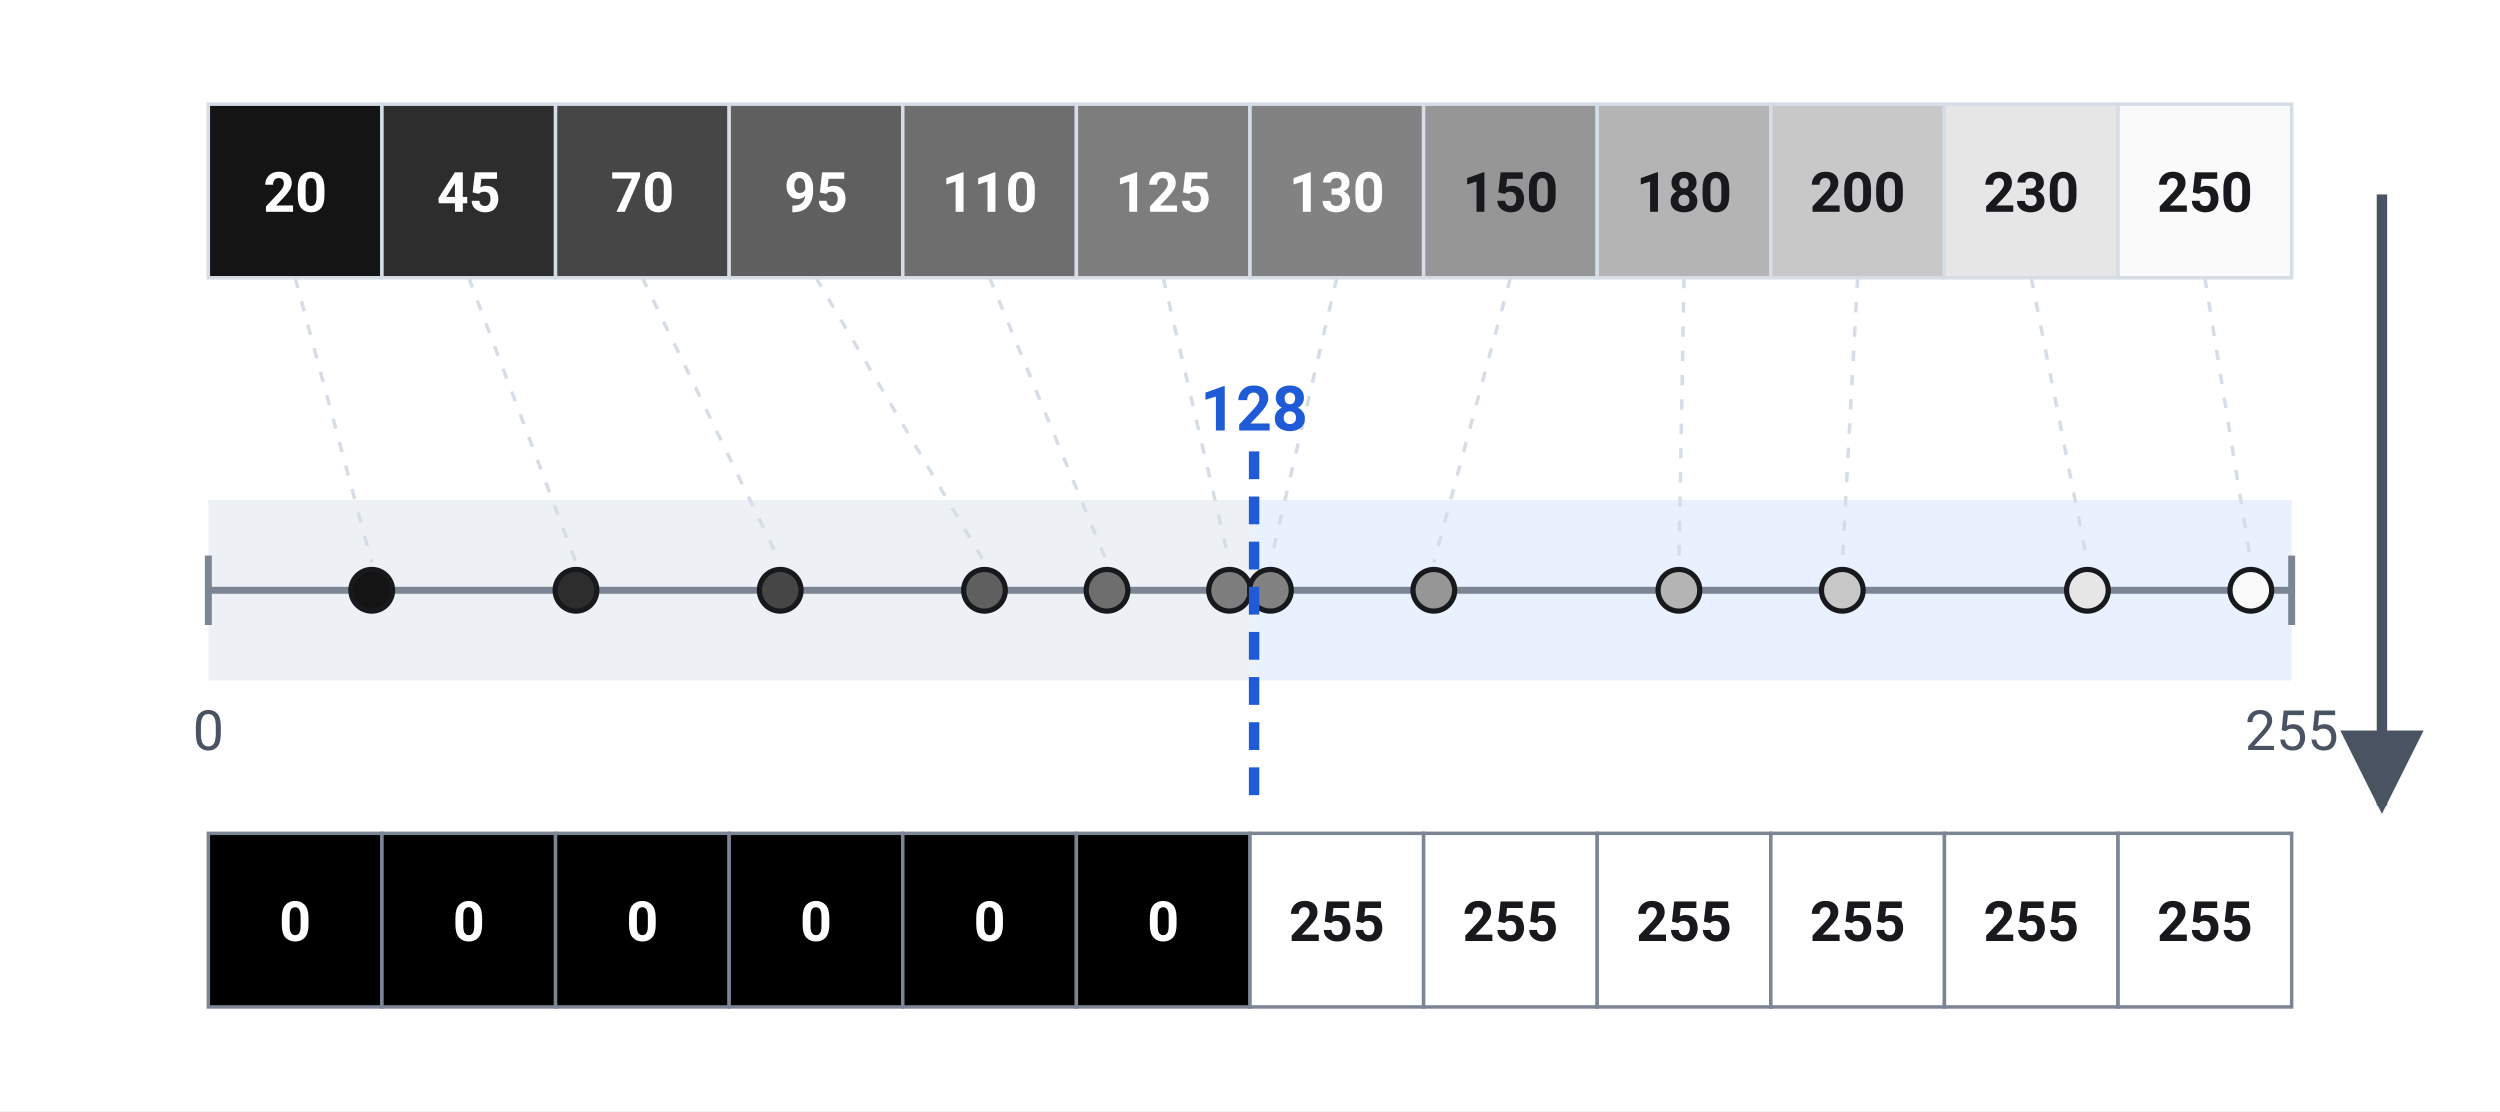
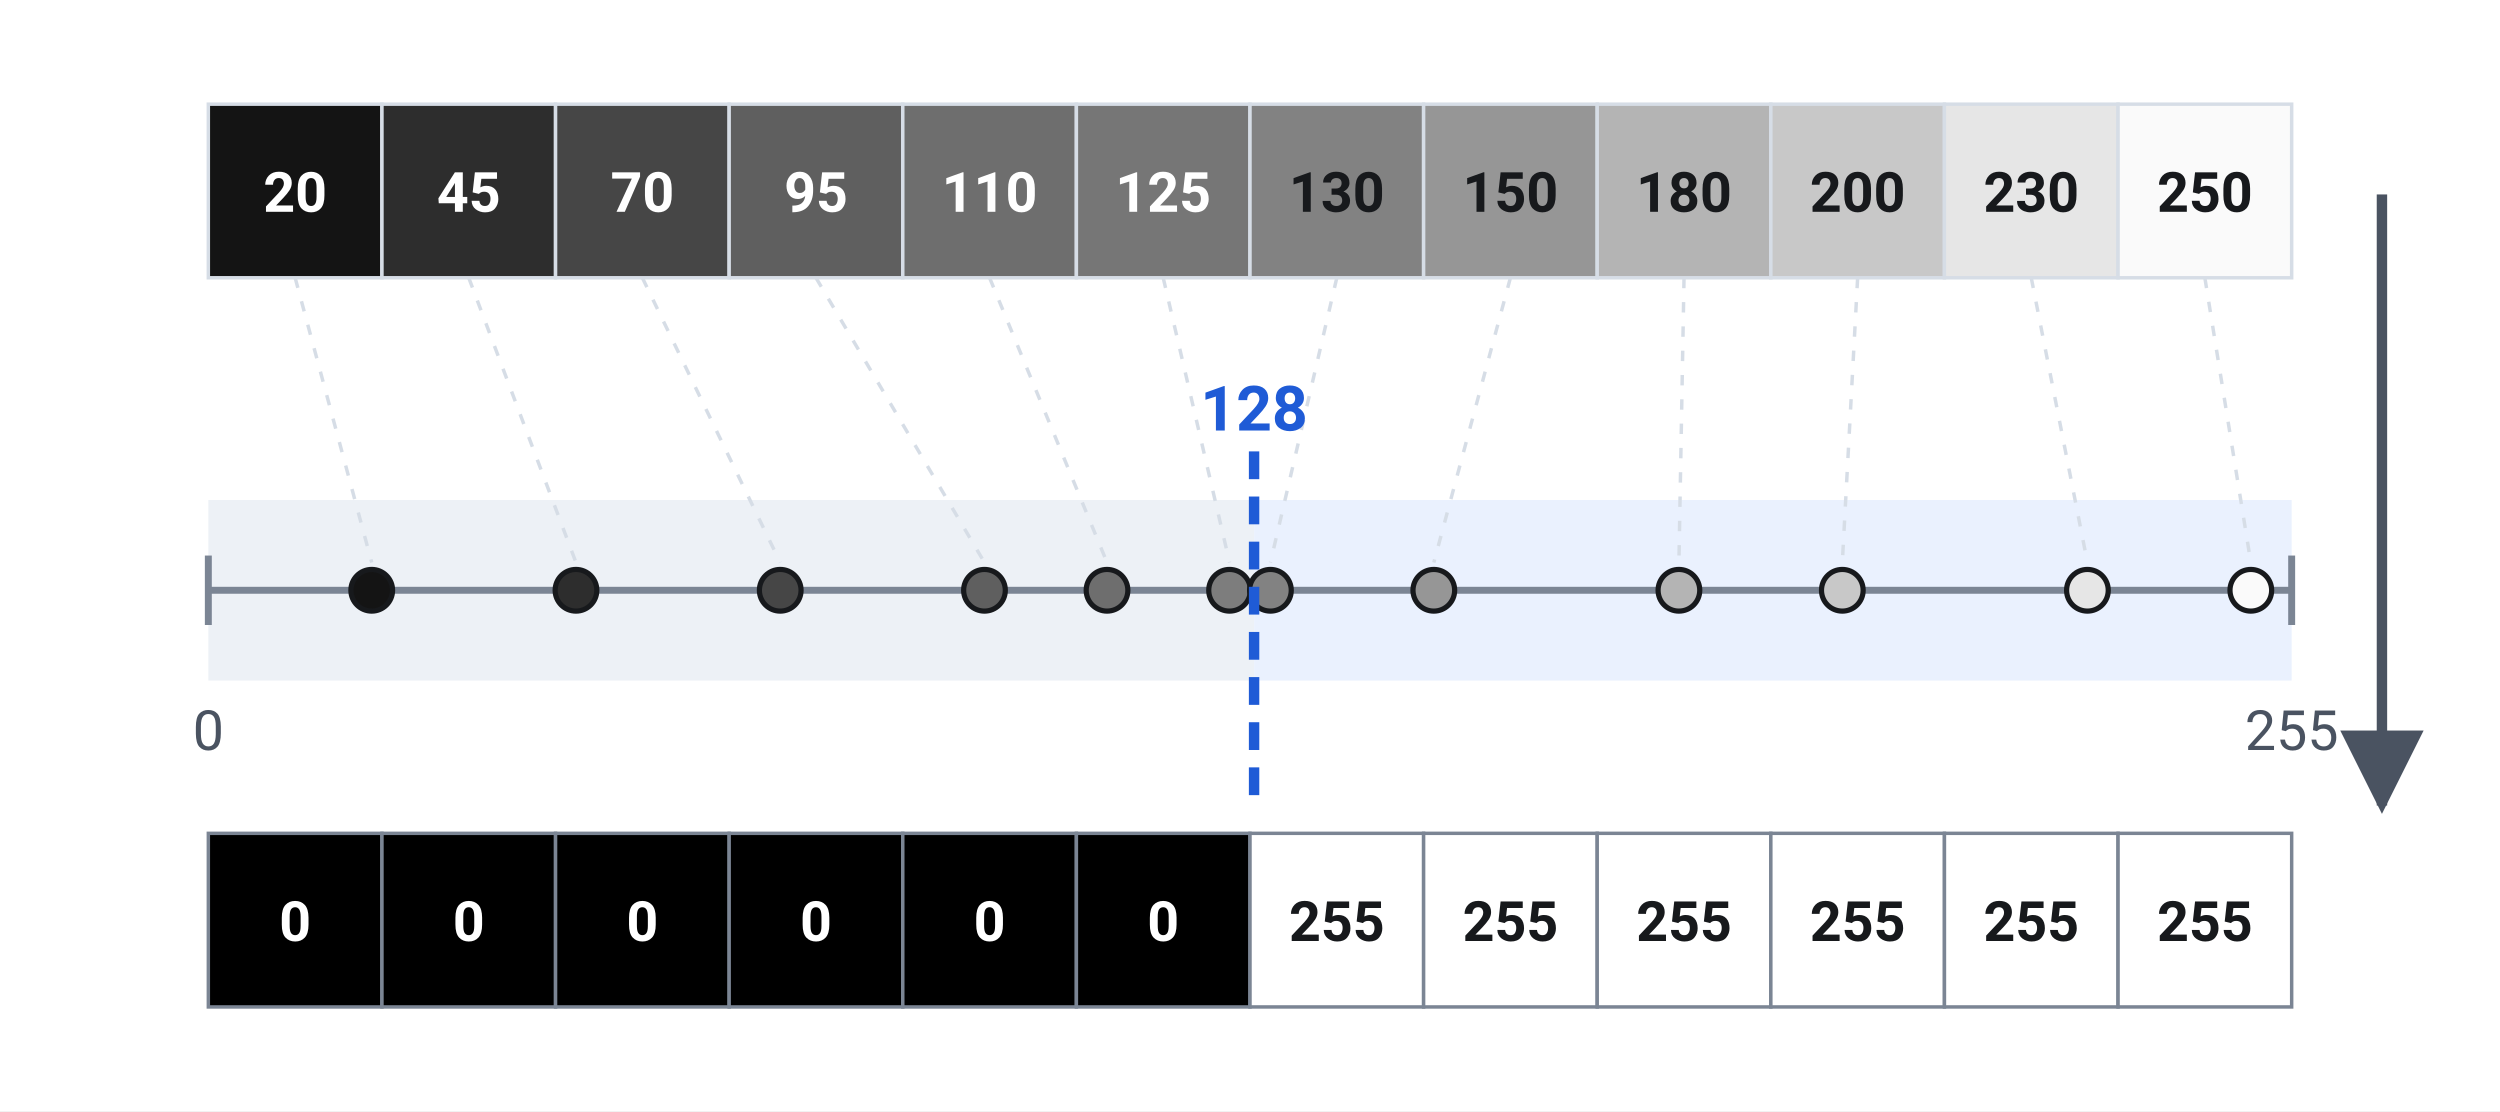
<svg xmlns="http://www.w3.org/2000/svg" viewBox="0 0 720 320" width="720" height="320" role="img" aria-labelledby="title">
  <rect width="720" height="320" fill="#ffffff" />
  <rect x="60" y="30" width="50" height="50" fill="#141414" stroke="#d6dde6" />
  <text x="85" y="61" font-family="-apple-system, BlinkMacSystemFont, 'Segoe UI', Roboto, 'Helvetica Neue', Arial, sans-serif" font-size="16" font-weight="600" text-anchor="middle" fill="#ffffff">20</text>
  <rect x="110" y="30" width="50" height="50" fill="#2d2d2d" stroke="#d6dde6" />
  <text x="135" y="61" font-family="-apple-system, BlinkMacSystemFont, 'Segoe UI', Roboto, 'Helvetica Neue', Arial, sans-serif" font-size="16" font-weight="600" text-anchor="middle" fill="#ffffff">45</text>
  <rect x="160" y="30" width="50" height="50" fill="#464646" stroke="#d6dde6" />
  <text x="185" y="61" font-family="-apple-system, BlinkMacSystemFont, 'Segoe UI', Roboto, 'Helvetica Neue', Arial, sans-serif" font-size="16" font-weight="600" text-anchor="middle" fill="#ffffff">70</text>
  <rect x="210" y="30" width="50" height="50" fill="#5f5f5f" stroke="#d6dde6" />
  <text x="235" y="61" font-family="-apple-system, BlinkMacSystemFont, 'Segoe UI', Roboto, 'Helvetica Neue', Arial, sans-serif" font-size="16" font-weight="600" text-anchor="middle" fill="#ffffff">95</text>
  <rect x="260" y="30" width="50" height="50" fill="#6e6e6e" stroke="#d6dde6" />
  <text x="285" y="61" font-family="-apple-system, BlinkMacSystemFont, 'Segoe UI', Roboto, 'Helvetica Neue', Arial, sans-serif" font-size="16" font-weight="600" text-anchor="middle" fill="#ffffff">110</text>
-   <rect x="310" y="30" width="50" height="50" fill="#7d7d7d" stroke="#d6dde6" />
+   <rect x="310" y="30" width="50" height="50" fill="#767676" stroke="#d6dde6" />
  <text x="335" y="61" font-family="-apple-system, BlinkMacSystemFont, 'Segoe UI', Roboto, 'Helvetica Neue', Arial, sans-serif" font-size="16" font-weight="600" text-anchor="middle" fill="#ffffff">125</text>
  <rect x="360" y="30" width="50" height="50" fill="#828282" stroke="#d6dde6" />
-   <text x="385" y="61" font-family="-apple-system, BlinkMacSystemFont, 'Segoe UI', Roboto, 'Helvetica Neue', Arial, sans-serif" font-size="16" font-weight="600" text-anchor="middle" fill="#ffffff">130</text>
+   <text x="385" y="61" font-family="-apple-system, BlinkMacSystemFont, 'Segoe UI', Roboto, 'Helvetica Neue', Arial, sans-serif" font-size="16" font-weight="600" text-anchor="middle" fill="#17191c">130</text>
  <rect x="410" y="30" width="50" height="50" fill="#969696" stroke="#d6dde6" />
  <text x="435" y="61" font-family="-apple-system, BlinkMacSystemFont, 'Segoe UI', Roboto, 'Helvetica Neue', Arial, sans-serif" font-size="16" font-weight="600" text-anchor="middle" fill="#17191c">150</text>
  <rect x="460" y="30" width="50" height="50" fill="#b4b4b4" stroke="#d6dde6" />
  <text x="485" y="61" font-family="-apple-system, BlinkMacSystemFont, 'Segoe UI', Roboto, 'Helvetica Neue', Arial, sans-serif" font-size="16" font-weight="600" text-anchor="middle" fill="#17191c">180</text>
  <rect x="510" y="30" width="50" height="50" fill="#c8c8c8" stroke="#d6dde6" />
  <text x="535" y="61" font-family="-apple-system, BlinkMacSystemFont, 'Segoe UI', Roboto, 'Helvetica Neue', Arial, sans-serif" font-size="16" font-weight="600" text-anchor="middle" fill="#17191c">200</text>
  <rect x="560" y="30" width="50" height="50" fill="#e6e6e6" stroke="#d6dde6" />
  <text x="585" y="61" font-family="-apple-system, BlinkMacSystemFont, 'Segoe UI', Roboto, 'Helvetica Neue', Arial, sans-serif" font-size="16" font-weight="600" text-anchor="middle" fill="#17191c">230</text>
  <rect x="610" y="30" width="50" height="50" fill="#fafafa" stroke="#d6dde6" />
  <text x="635" y="61" font-family="-apple-system, BlinkMacSystemFont, 'Segoe UI', Roboto, 'Helvetica Neue', Arial, sans-serif" font-size="16" font-weight="600" text-anchor="middle" fill="#17191c">250</text>
  <rect x="60" y="144" width="301.176" height="52" fill="#edf1f6" />
  <rect x="361.176" y="144" width="298.824" height="52" fill="#eaf1fe" />
  <line x1="60" y1="170" x2="660" y2="170" stroke="#7b8594" stroke-width="2" />
  <line x1="60" y1="160" x2="60" y2="180" stroke="#7b8594" stroke-width="2" />
  <text x="60" y="216" font-family="-apple-system, BlinkMacSystemFont, 'Segoe UI', Roboto, 'Helvetica Neue', Arial, sans-serif" font-size="16" text-anchor="middle" fill="#4a5361">0</text>
  <line x1="660" y1="160" x2="660" y2="180" stroke="#7b8594" stroke-width="2" />
  <text x="660" y="216" font-family="-apple-system, BlinkMacSystemFont, 'Segoe UI', Roboto, 'Helvetica Neue', Arial, sans-serif" font-size="16" text-anchor="middle" fill="#4a5361">255</text>
  <line x1="85" y1="80" x2="107.059" y2="162" stroke="#d6dde6" stroke-width="1" stroke-dasharray="3 4" />
  <circle cx="107.059" cy="170" r="6" fill="#141414" stroke="#17191c" stroke-width="1.5" />
  <line x1="135" y1="80" x2="165.882" y2="162" stroke="#d6dde6" stroke-width="1" stroke-dasharray="3 4" />
  <circle cx="165.882" cy="170" r="6" fill="#2d2d2d" stroke="#17191c" stroke-width="1.5" />
  <line x1="185" y1="80" x2="224.706" y2="162" stroke="#d6dde6" stroke-width="1" stroke-dasharray="3 4" />
  <circle cx="224.706" cy="170" r="6" fill="#464646" stroke="#17191c" stroke-width="1.5" />
  <line x1="235" y1="80" x2="283.529" y2="162" stroke="#d6dde6" stroke-width="1" stroke-dasharray="3 4" />
  <circle cx="283.529" cy="170" r="6" fill="#5f5f5f" stroke="#17191c" stroke-width="1.5" />
  <line x1="285" y1="80" x2="318.824" y2="162" stroke="#d6dde6" stroke-width="1" stroke-dasharray="3 4" />
  <circle cx="318.824" cy="170" r="6" fill="#6e6e6e" stroke="#17191c" stroke-width="1.5" />
  <line x1="335" y1="80" x2="354.118" y2="162" stroke="#d6dde6" stroke-width="1" stroke-dasharray="3 4" />
  <circle cx="354.118" cy="170" r="6" fill="#7d7d7d" stroke="#17191c" stroke-width="1.5" />
  <line x1="385" y1="80" x2="365.882" y2="162" stroke="#d6dde6" stroke-width="1" stroke-dasharray="3 4" />
  <circle cx="365.882" cy="170" r="6" fill="#828282" stroke="#17191c" stroke-width="1.5" />
  <line x1="435" y1="80" x2="412.941" y2="162" stroke="#d6dde6" stroke-width="1" stroke-dasharray="3 4" />
  <circle cx="412.941" cy="170" r="6" fill="#969696" stroke="#17191c" stroke-width="1.5" />
  <line x1="485" y1="80" x2="483.529" y2="162" stroke="#d6dde6" stroke-width="1" stroke-dasharray="3 4" />
  <circle cx="483.529" cy="170" r="6" fill="#b4b4b4" stroke="#17191c" stroke-width="1.5" />
  <line x1="535" y1="80" x2="530.588" y2="162" stroke="#d6dde6" stroke-width="1" stroke-dasharray="3 4" />
  <circle cx="530.588" cy="170" r="6" fill="#c8c8c8" stroke="#17191c" stroke-width="1.5" />
  <line x1="585" y1="80" x2="601.176" y2="162" stroke="#d6dde6" stroke-width="1" stroke-dasharray="3 4" />
  <circle cx="601.176" cy="170" r="6" fill="#e6e6e6" stroke="#17191c" stroke-width="1.5" />
  <line x1="635" y1="80" x2="648.235" y2="162" stroke="#d6dde6" stroke-width="1" stroke-dasharray="3 4" />
  <circle cx="648.235" cy="170" r="6" fill="#fafafa" stroke="#17191c" stroke-width="1.5" />
  <line x1="361.176" y1="130" x2="361.176" y2="230" stroke="#1f5bd6" stroke-width="3" stroke-dasharray="8 5" />
  <text x="361.176" y="124" font-family="-apple-system, BlinkMacSystemFont, 'Segoe UI', Roboto, 'Helvetica Neue', Arial, sans-serif" font-size="18" font-weight="700" text-anchor="middle" fill="#1f5bd6">128</text>
  <rect x="60" y="240" width="50" height="50" fill="#000000" stroke="#7b8594" />
  <text x="85" y="271" font-family="-apple-system, BlinkMacSystemFont, 'Segoe UI', Roboto, 'Helvetica Neue', Arial, sans-serif" font-size="16" font-weight="600" text-anchor="middle" fill="#ffffff">0</text>
  <rect x="110" y="240" width="50" height="50" fill="#000000" stroke="#7b8594" />
  <text x="135" y="271" font-family="-apple-system, BlinkMacSystemFont, 'Segoe UI', Roboto, 'Helvetica Neue', Arial, sans-serif" font-size="16" font-weight="600" text-anchor="middle" fill="#ffffff">0</text>
  <rect x="160" y="240" width="50" height="50" fill="#000000" stroke="#7b8594" />
  <text x="185" y="271" font-family="-apple-system, BlinkMacSystemFont, 'Segoe UI', Roboto, 'Helvetica Neue', Arial, sans-serif" font-size="16" font-weight="600" text-anchor="middle" fill="#ffffff">0</text>
  <rect x="210" y="240" width="50" height="50" fill="#000000" stroke="#7b8594" />
  <text x="235" y="271" font-family="-apple-system, BlinkMacSystemFont, 'Segoe UI', Roboto, 'Helvetica Neue', Arial, sans-serif" font-size="16" font-weight="600" text-anchor="middle" fill="#ffffff">0</text>
  <rect x="260" y="240" width="50" height="50" fill="#000000" stroke="#7b8594" />
  <text x="285" y="271" font-family="-apple-system, BlinkMacSystemFont, 'Segoe UI', Roboto, 'Helvetica Neue', Arial, sans-serif" font-size="16" font-weight="600" text-anchor="middle" fill="#ffffff">0</text>
  <rect x="310" y="240" width="50" height="50" fill="#000000" stroke="#7b8594" />
  <text x="335" y="271" font-family="-apple-system, BlinkMacSystemFont, 'Segoe UI', Roboto, 'Helvetica Neue', Arial, sans-serif" font-size="16" font-weight="600" text-anchor="middle" fill="#ffffff">0</text>
  <rect x="360" y="240" width="50" height="50" fill="#ffffff" stroke="#7b8594" />
  <text x="385" y="271" font-family="-apple-system, BlinkMacSystemFont, 'Segoe UI', Roboto, 'Helvetica Neue', Arial, sans-serif" font-size="16" font-weight="600" text-anchor="middle" fill="#17191c">255</text>
  <rect x="410" y="240" width="50" height="50" fill="#ffffff" stroke="#7b8594" />
  <text x="435" y="271" font-family="-apple-system, BlinkMacSystemFont, 'Segoe UI', Roboto, 'Helvetica Neue', Arial, sans-serif" font-size="16" font-weight="600" text-anchor="middle" fill="#17191c">255</text>
  <rect x="460" y="240" width="50" height="50" fill="#ffffff" stroke="#7b8594" />
  <text x="485" y="271" font-family="-apple-system, BlinkMacSystemFont, 'Segoe UI', Roboto, 'Helvetica Neue', Arial, sans-serif" font-size="16" font-weight="600" text-anchor="middle" fill="#17191c">255</text>
  <rect x="510" y="240" width="50" height="50" fill="#ffffff" stroke="#7b8594" />
  <text x="535" y="271" font-family="-apple-system, BlinkMacSystemFont, 'Segoe UI', Roboto, 'Helvetica Neue', Arial, sans-serif" font-size="16" font-weight="600" text-anchor="middle" fill="#17191c">255</text>
  <rect x="560" y="240" width="50" height="50" fill="#ffffff" stroke="#7b8594" />
  <text x="585" y="271" font-family="-apple-system, BlinkMacSystemFont, 'Segoe UI', Roboto, 'Helvetica Neue', Arial, sans-serif" font-size="16" font-weight="600" text-anchor="middle" fill="#17191c">255</text>
  <rect x="610" y="240" width="50" height="50" fill="#ffffff" stroke="#7b8594" />
  <text x="635" y="271" font-family="-apple-system, BlinkMacSystemFont, 'Segoe UI', Roboto, 'Helvetica Neue', Arial, sans-serif" font-size="16" font-weight="600" text-anchor="middle" fill="#17191c">255</text>
  <defs>
    <marker id="arrow" viewBox="0 0 10 10" refX="9" refY="5" markerWidth="8" markerHeight="8" orient="auto-start-reverse">
      <path d="M 0 0 L 10 5 L 0 10 z" fill="#4a5361" />
    </marker>
  </defs>
  <path d="M 686 56 v 176" stroke="#4a5361" stroke-width="3" fill="none" marker-end="url(#arrow)" />
</svg>
